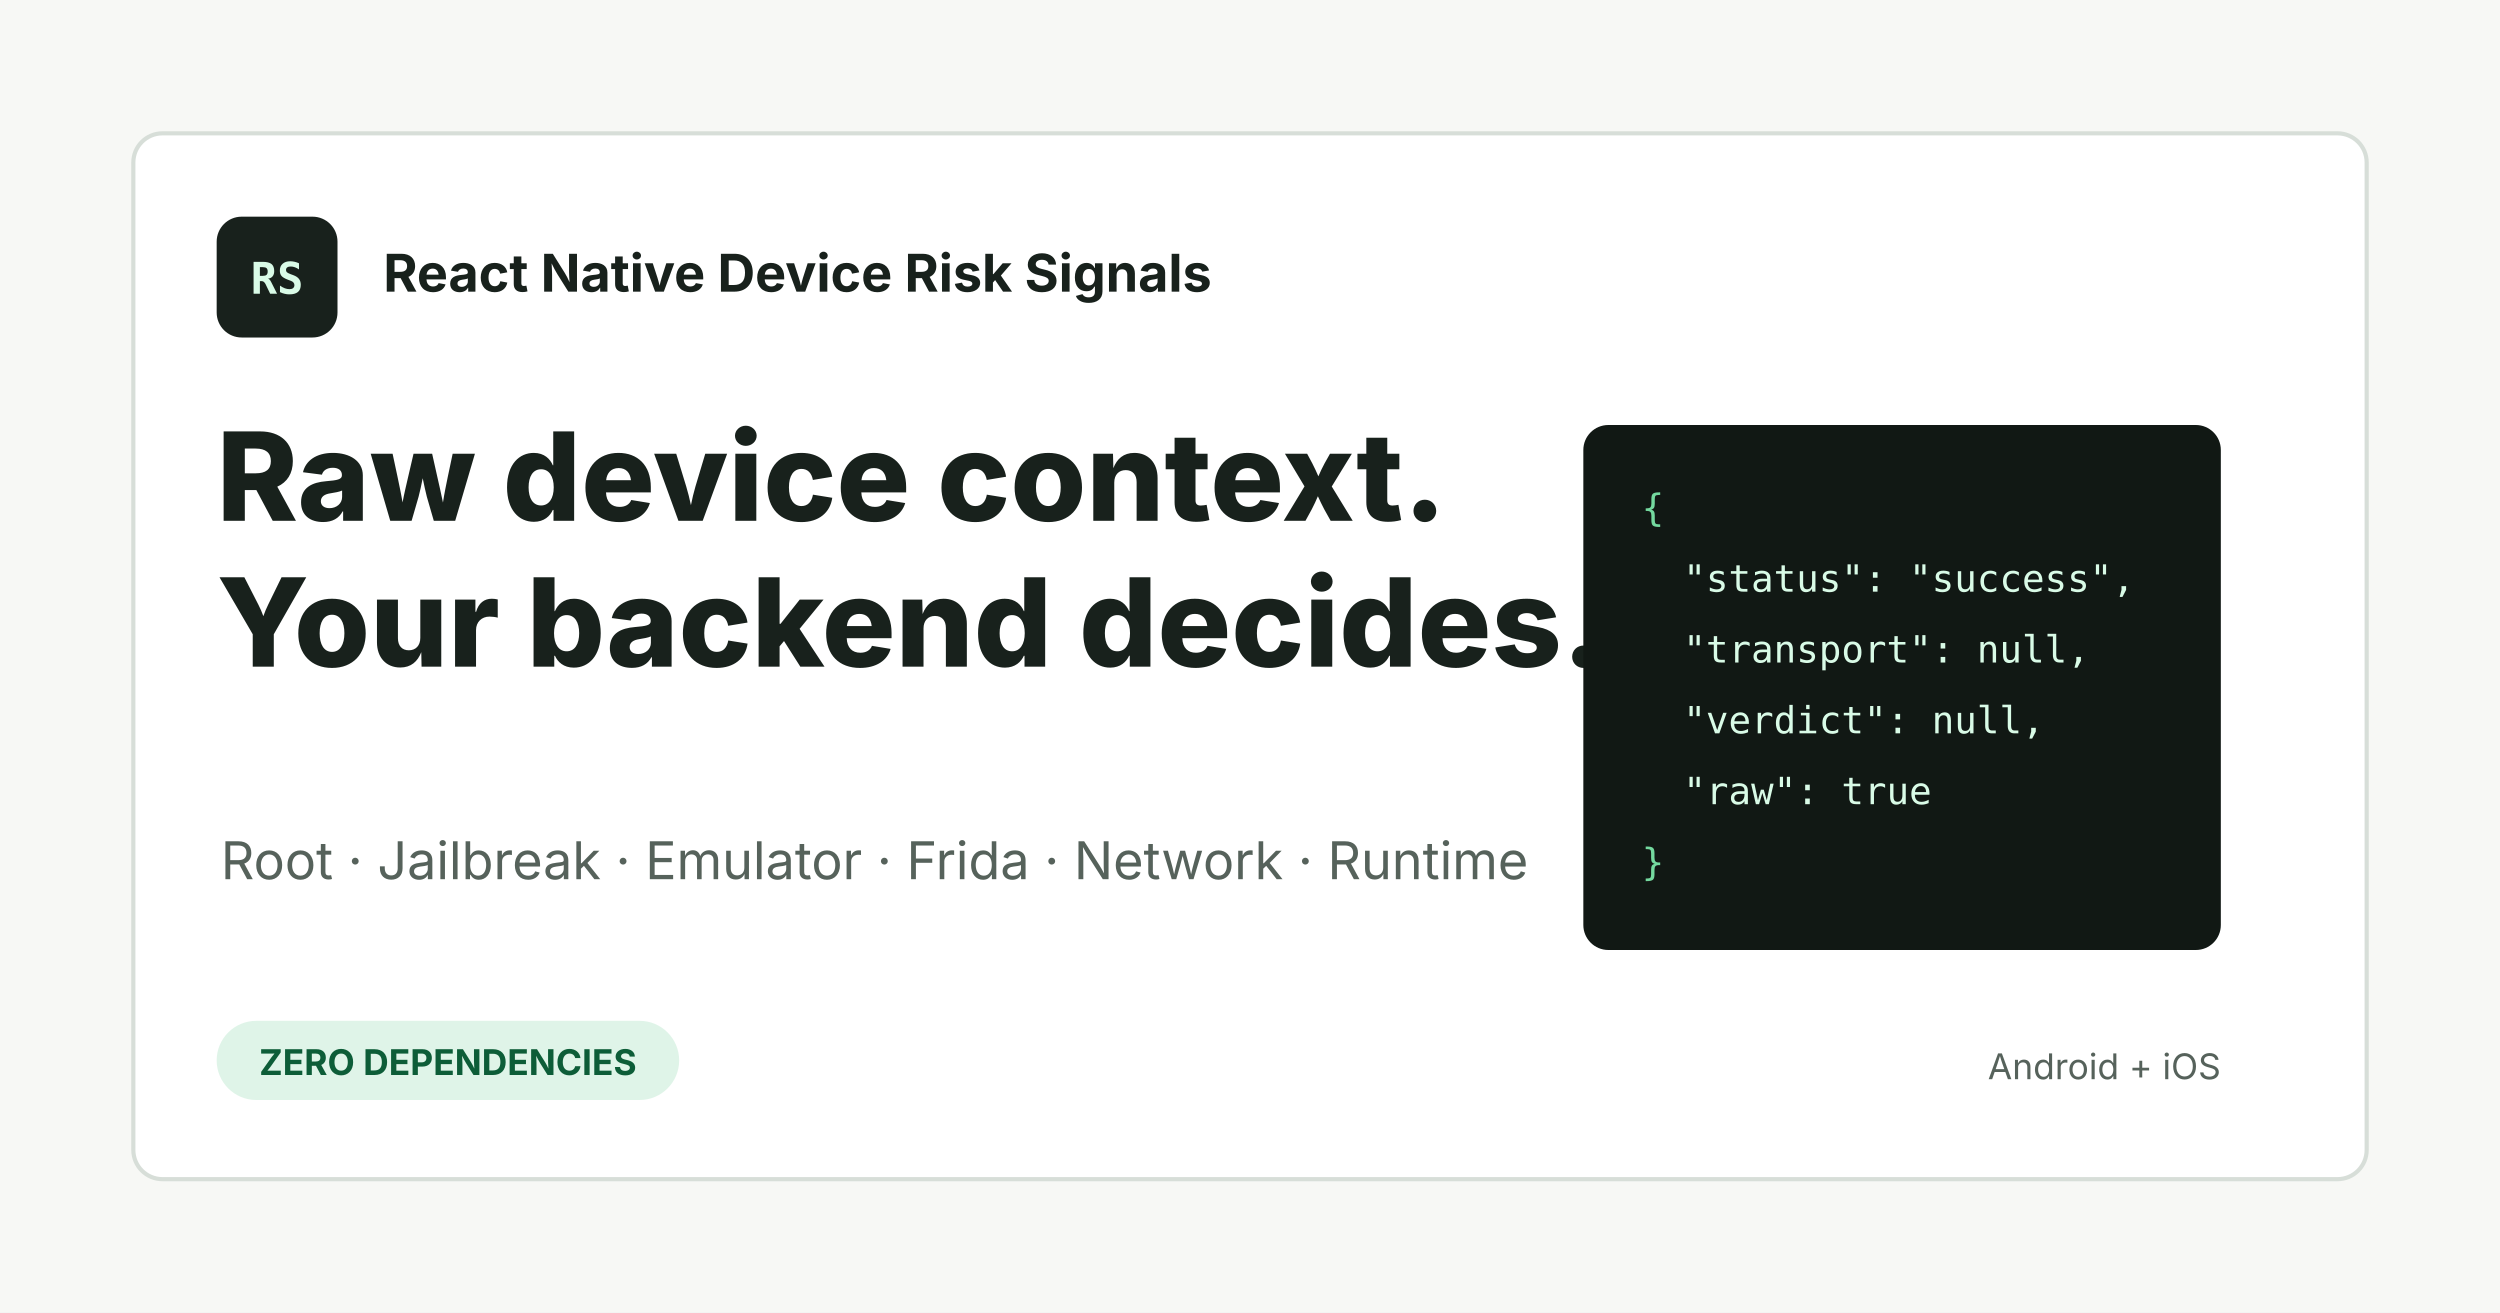
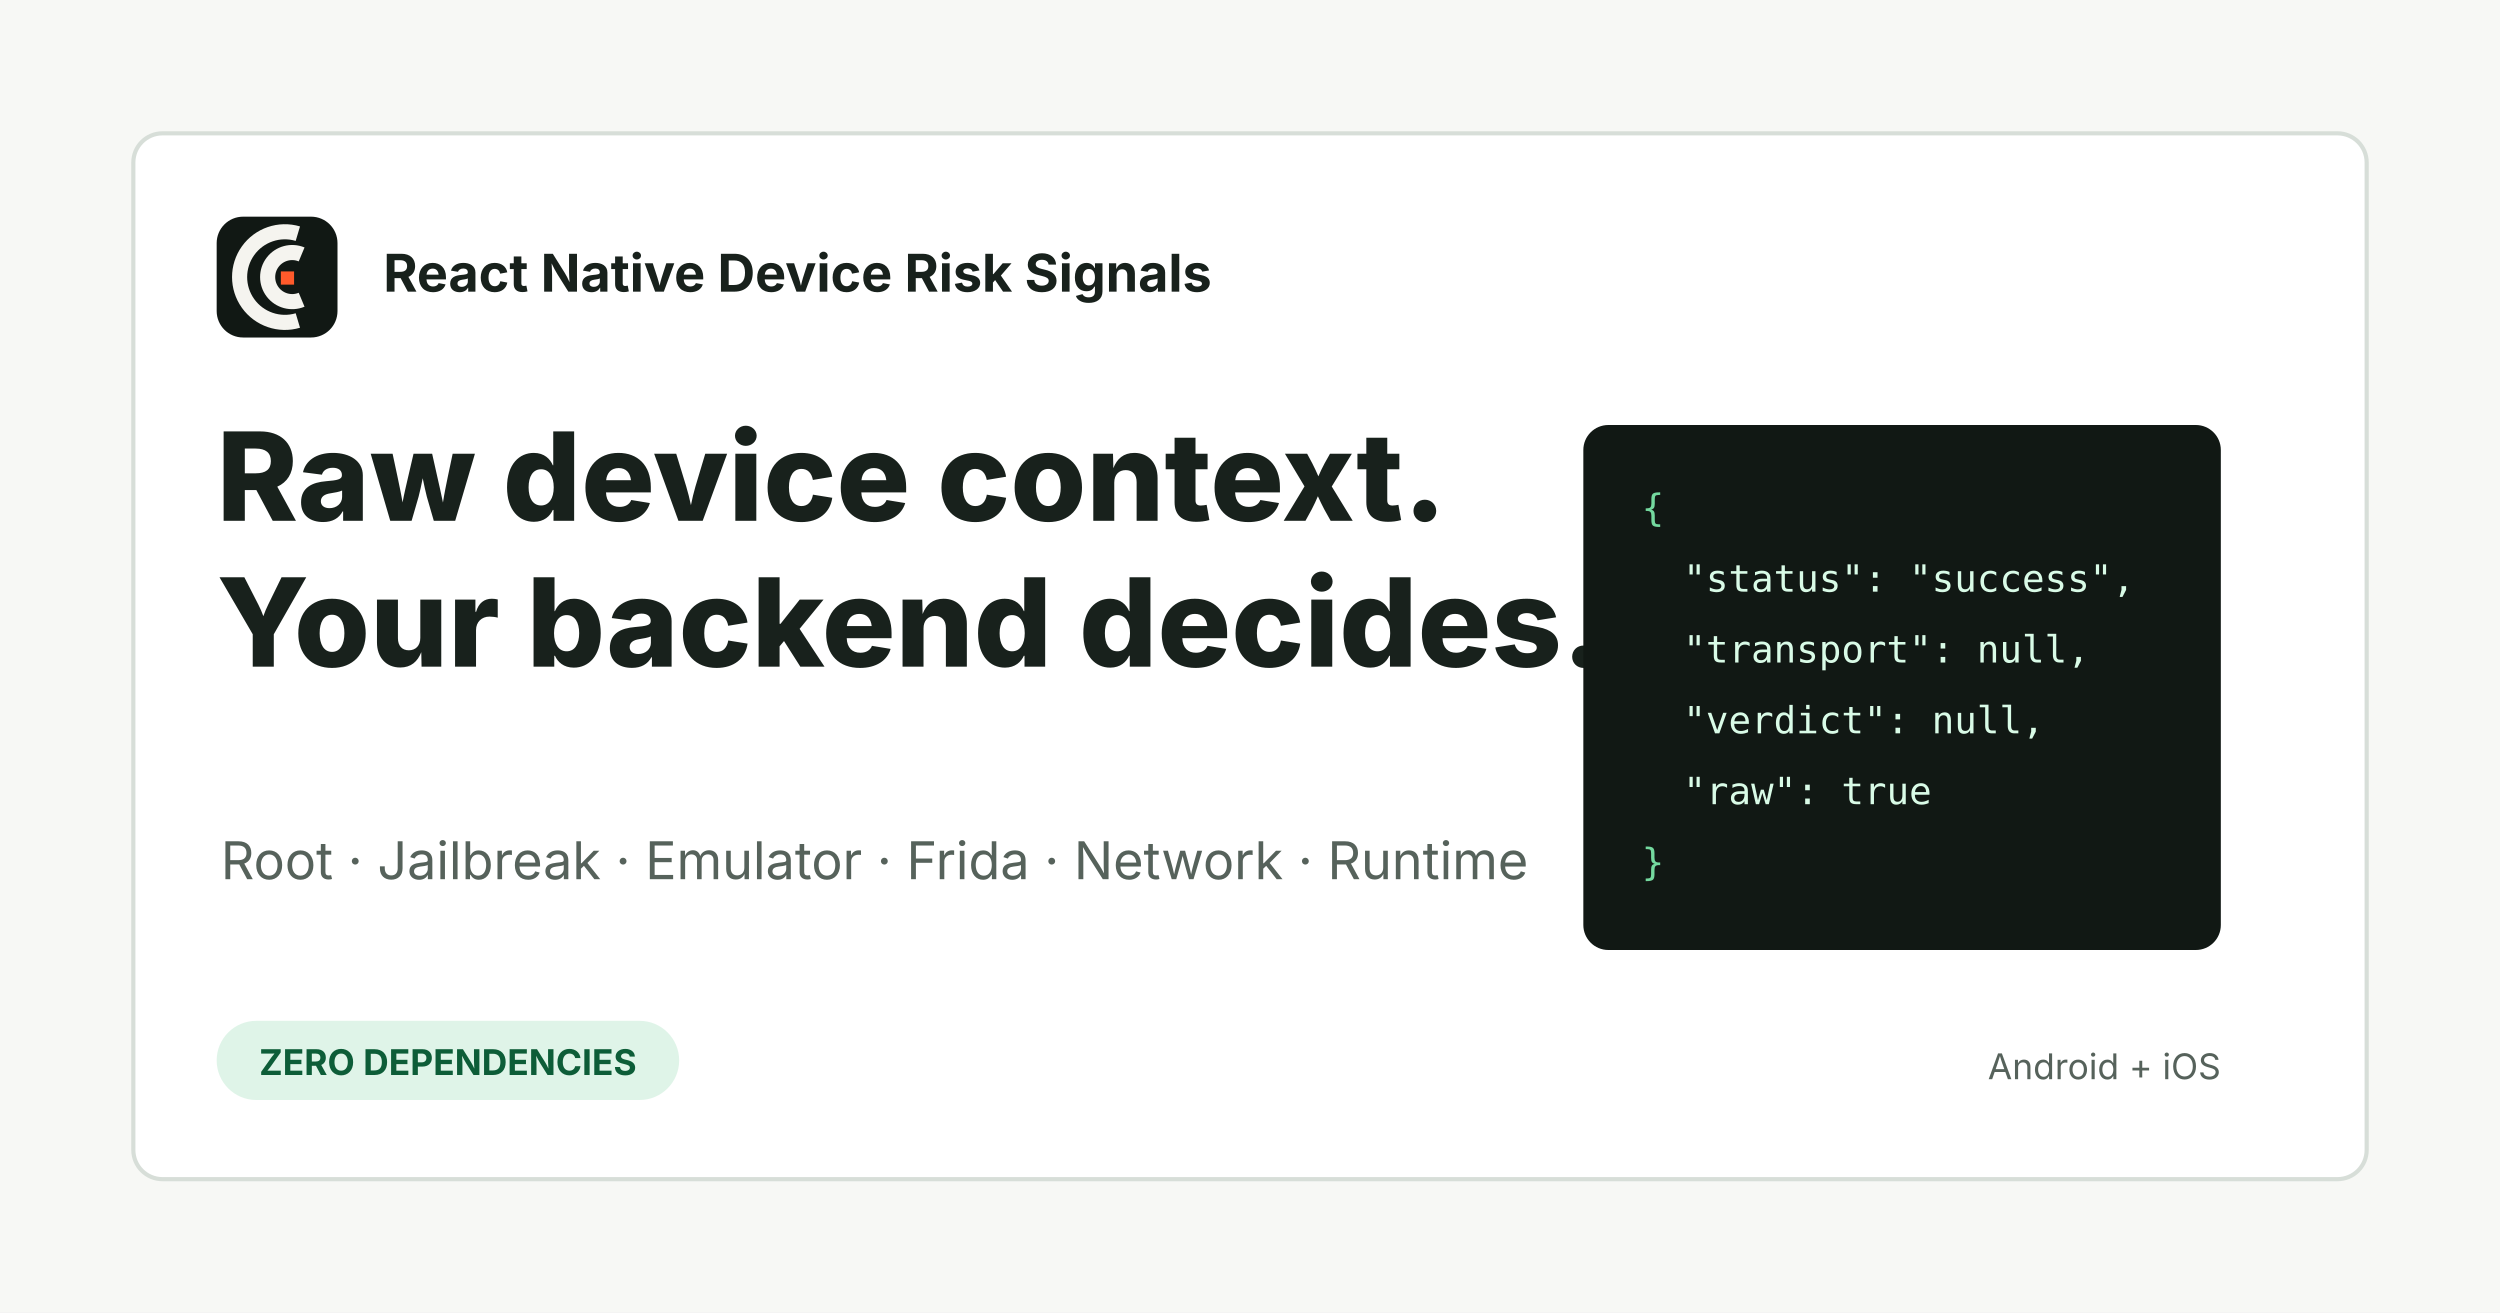
<svg xmlns="http://www.w3.org/2000/svg" width="1200" height="630" viewBox="0 0 1200 630" role="img" aria-labelledby="title description">
  <rect width="1200" height="630" fill="#f7f8f5" />
  <rect x="64" y="64" width="1072" height="502" rx="14" fill="#ffffff" stroke="#d7ded8" stroke-width="2" />
-   <rect x="104" y="104" width="58" height="58" rx="12" fill="#18211c" />
-   <text x="133" y="141" fill="#d9fbe7" font-family="ui-monospace, SFMono-Regular, Menlo, monospace" font-size="21" font-weight="700" text-anchor="middle">RS</text>
+   <g transform="translate(104 104) scale(.90625)">
+     <rect width="64" height="64" rx="14" fill="#111814" />
+     <path d="M43 9a24 24 0 1 0 0 46" fill="none" stroke="#f5f4ef" stroke-width="8" />
+     <path d="M45 20a13 13 0 1 0 0 24" fill="none" stroke="#f5f4ef" stroke-width="8" />
+     <rect x="34" y="29" width="7" height="7" fill="#ff5a2b" />
+   </g>
  <text x="184" y="140" fill="#18211c" font-family="-apple-system, BlinkMacSystemFont, Segoe UI, sans-serif" font-size="25" font-weight="700">React Native Device Risk Signals</text>
  <text x="104" y="250" fill="#18211c" font-family="-apple-system, BlinkMacSystemFont, Segoe UI, sans-serif" font-size="59" font-weight="760">
    <tspan x="104" dy="0">Raw device context.</tspan>
    <tspan x="104" dy="70">Your backend decides.</tspan>
  </text>
  <text x="106" y="422" fill="#56625b" font-family="-apple-system, BlinkMacSystemFont, Segoe UI, sans-serif" font-size="25">
    Root · Jailbreak · Emulator · Frida · Network · Runtime
  </text>
  <g transform="translate(760 204)">
    <rect width="306" height="252" rx="12" fill="#111814" />
    <text x="28" y="46" fill="#74d99f" font-family="ui-monospace, SFMono-Regular, Menlo, monospace" font-size="18">{</text>
    <text x="48" y="80" fill="#d9fbe7" font-family="ui-monospace, SFMono-Regular, Menlo, monospace" font-size="18">"status": "success",</text>
    <text x="48" y="114" fill="#d9fbe7" font-family="ui-monospace, SFMono-Regular, Menlo, monospace" font-size="18">"transport": null,</text>
    <text x="48" y="148" fill="#d9fbe7" font-family="ui-monospace, SFMono-Regular, Menlo, monospace" font-size="18">"verdict": null,</text>
    <text x="48" y="182" fill="#d9fbe7" font-family="ui-monospace, SFMono-Regular, Menlo, monospace" font-size="18">"raw": true</text>
    <text x="28" y="216" fill="#74d99f" font-family="ui-monospace, SFMono-Regular, Menlo, monospace" font-size="18">}</text>
  </g>
  <rect x="104" y="490" width="222" height="38" rx="19" fill="#dff4e8" />
  <text x="215" y="516" fill="#0d5d38" font-family="-apple-system, BlinkMacSystemFont, Segoe UI, sans-serif" font-size="17" font-weight="700" text-anchor="middle">ZERO DEPENDENCIES</text>
  <text x="1066" y="518" fill="#56625b" font-family="-apple-system, BlinkMacSystemFont, Segoe UI, sans-serif" font-size="17" text-anchor="end">Android + iOS</text>
</svg>
